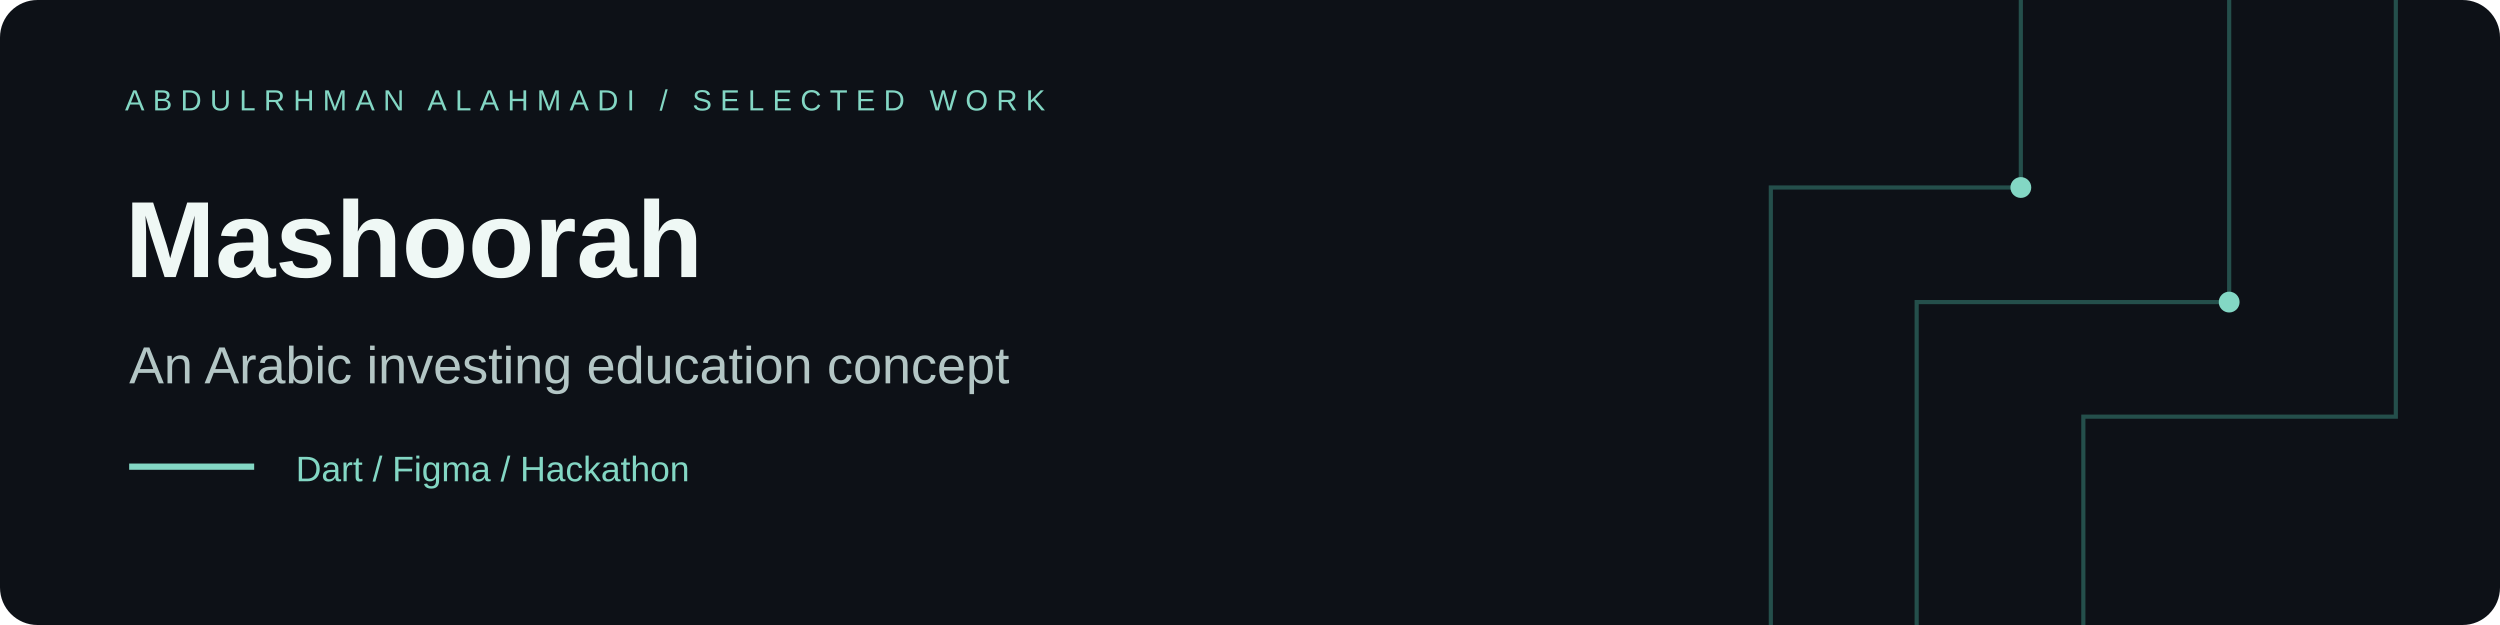
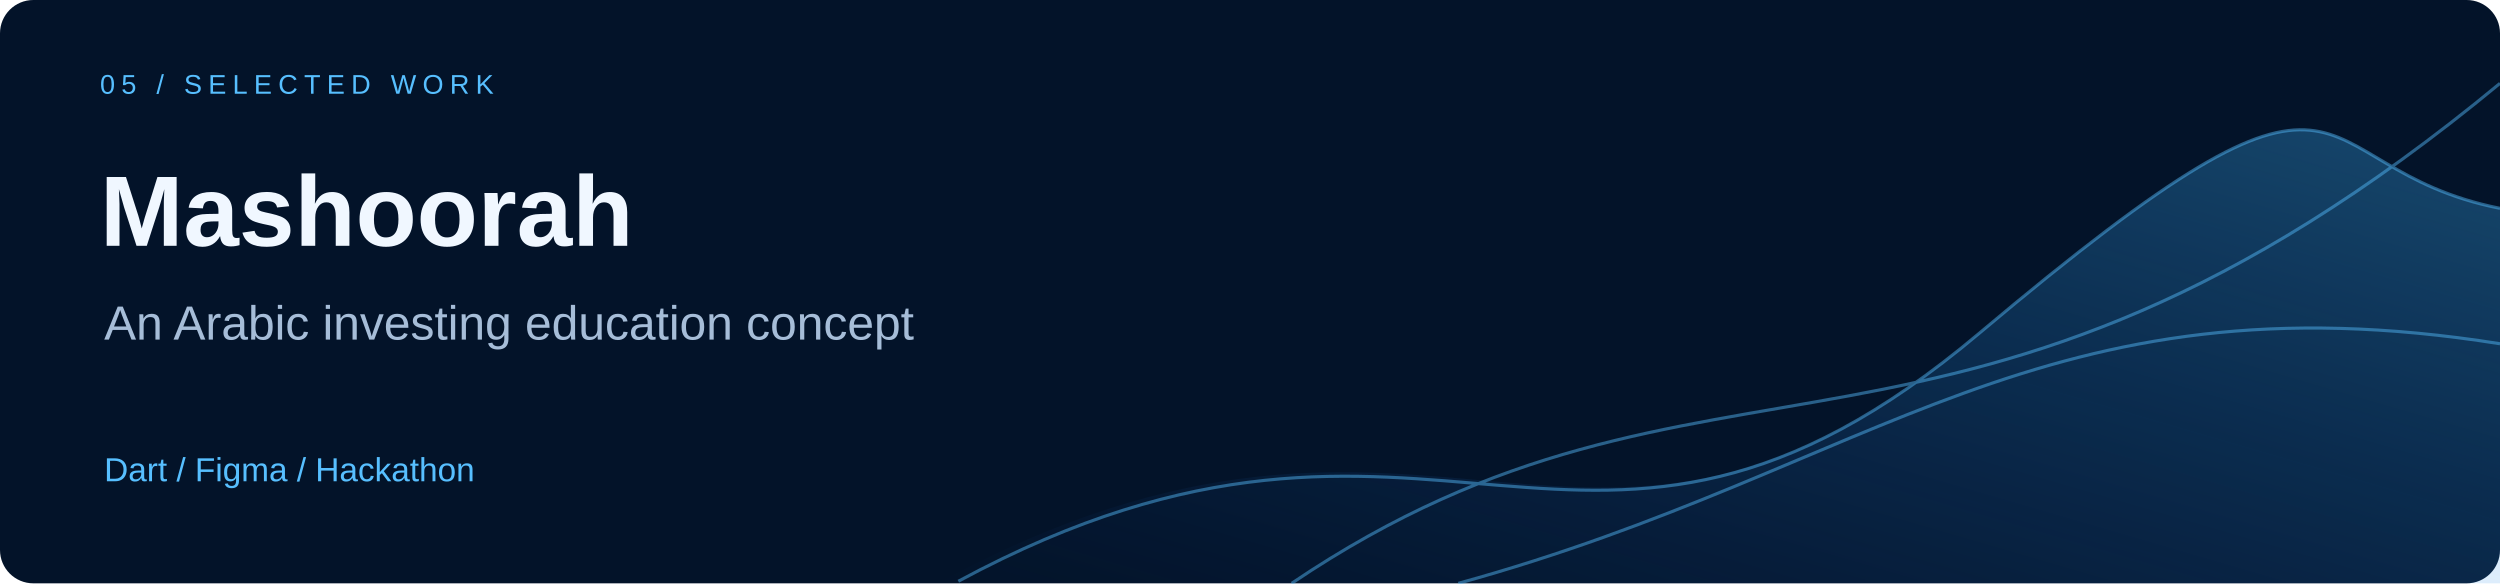
- <svg xmlns="http://www.w3.org/2000/svg" width="1200" height="300" viewBox="0 0 1200 300" role="img" aria-labelledby="title desc">
-   <rect width="1200" height="300" rx="18" fill="#0d1117" />
-   <path d="M850 300V90h120V0M920 300V145h150V0M1000 300V200h150V0" fill="none" stroke="#244f4b" stroke-width="2" />
-   <circle cx="970" cy="90" r="5" fill="#83d7c4" />
-   <circle cx="1070" cy="145" r="5" fill="#83d7c4" />
-   <text x="60" y="53" fill="#83d7c4" font-family="Arial,sans-serif" font-size="14" letter-spacing="4">ABDULRHMAN ALAHMADI / SELECTED WORK</text>
-   <text x="60" y="133" fill="#eff8f5" font-family="Arial,sans-serif" font-size="52" font-weight="700">Mashoorah</text>
-   <text x="62" y="184" fill="#b3c6c5" font-family="Arial,sans-serif" font-size="25">An Arabic investing education concept</text>
-   <path d="M62 224h60" stroke="#83d7c4" stroke-width="3" />
-   <text x="142" y="231" fill="#83d7c4" font-family="Arial,sans-serif" font-size="17">Dart / Figma / Hackathon</text>
+ <svg xmlns="http://www.w3.org/2000/svg" width="1200" height="280" viewBox="0 0 1200 280" role="img" aria-labelledby="title desc">
+   <defs>
+     <linearGradient id="wave" x1="0" y1="1" x2="1" y2="0">
+       <stop stop-color="#1469db" stop-opacity="0" />
+       <stop offset="1" stop-color="#41baff" stop-opacity=".32" />
+     </linearGradient>
+   </defs>
+   <rect width="1200" height="280" rx="16" fill="#031329" />
+   <path d="M450 280 C690 150 760 320 950 160 S1100 80 1200 100 L1200 280Z" fill="url(#wave)" />
+   <path d="M460 279 C690 155 760 320 950 160 S1100 80 1200 100 M620 280 C820 145 940 255 1200 40 M700 280 C900 225 980 130 1200 165" fill="none" stroke="#57bfff" stroke-opacity=".45" stroke-width="1.5" />
+   <text x="48" y="45" fill="#57bfff" font-family="Arial,sans-serif" font-size="13" letter-spacing="3">05 / SELECTED WORK</text>
+   <text x="48" y="118" fill="#f0f7ff" font-family="Arial,sans-serif" font-size="48" font-weight="700">Mashoorah</text>
+   <text x="50" y="163" fill="#a6bdd8" font-family="Arial,sans-serif" font-size="23">An Arabic investing education concept</text>
+   <text x="50" y="231" fill="#57bfff" font-family="Arial,sans-serif" font-size="16">Dart / Figma / Hackathon</text>
</svg>
